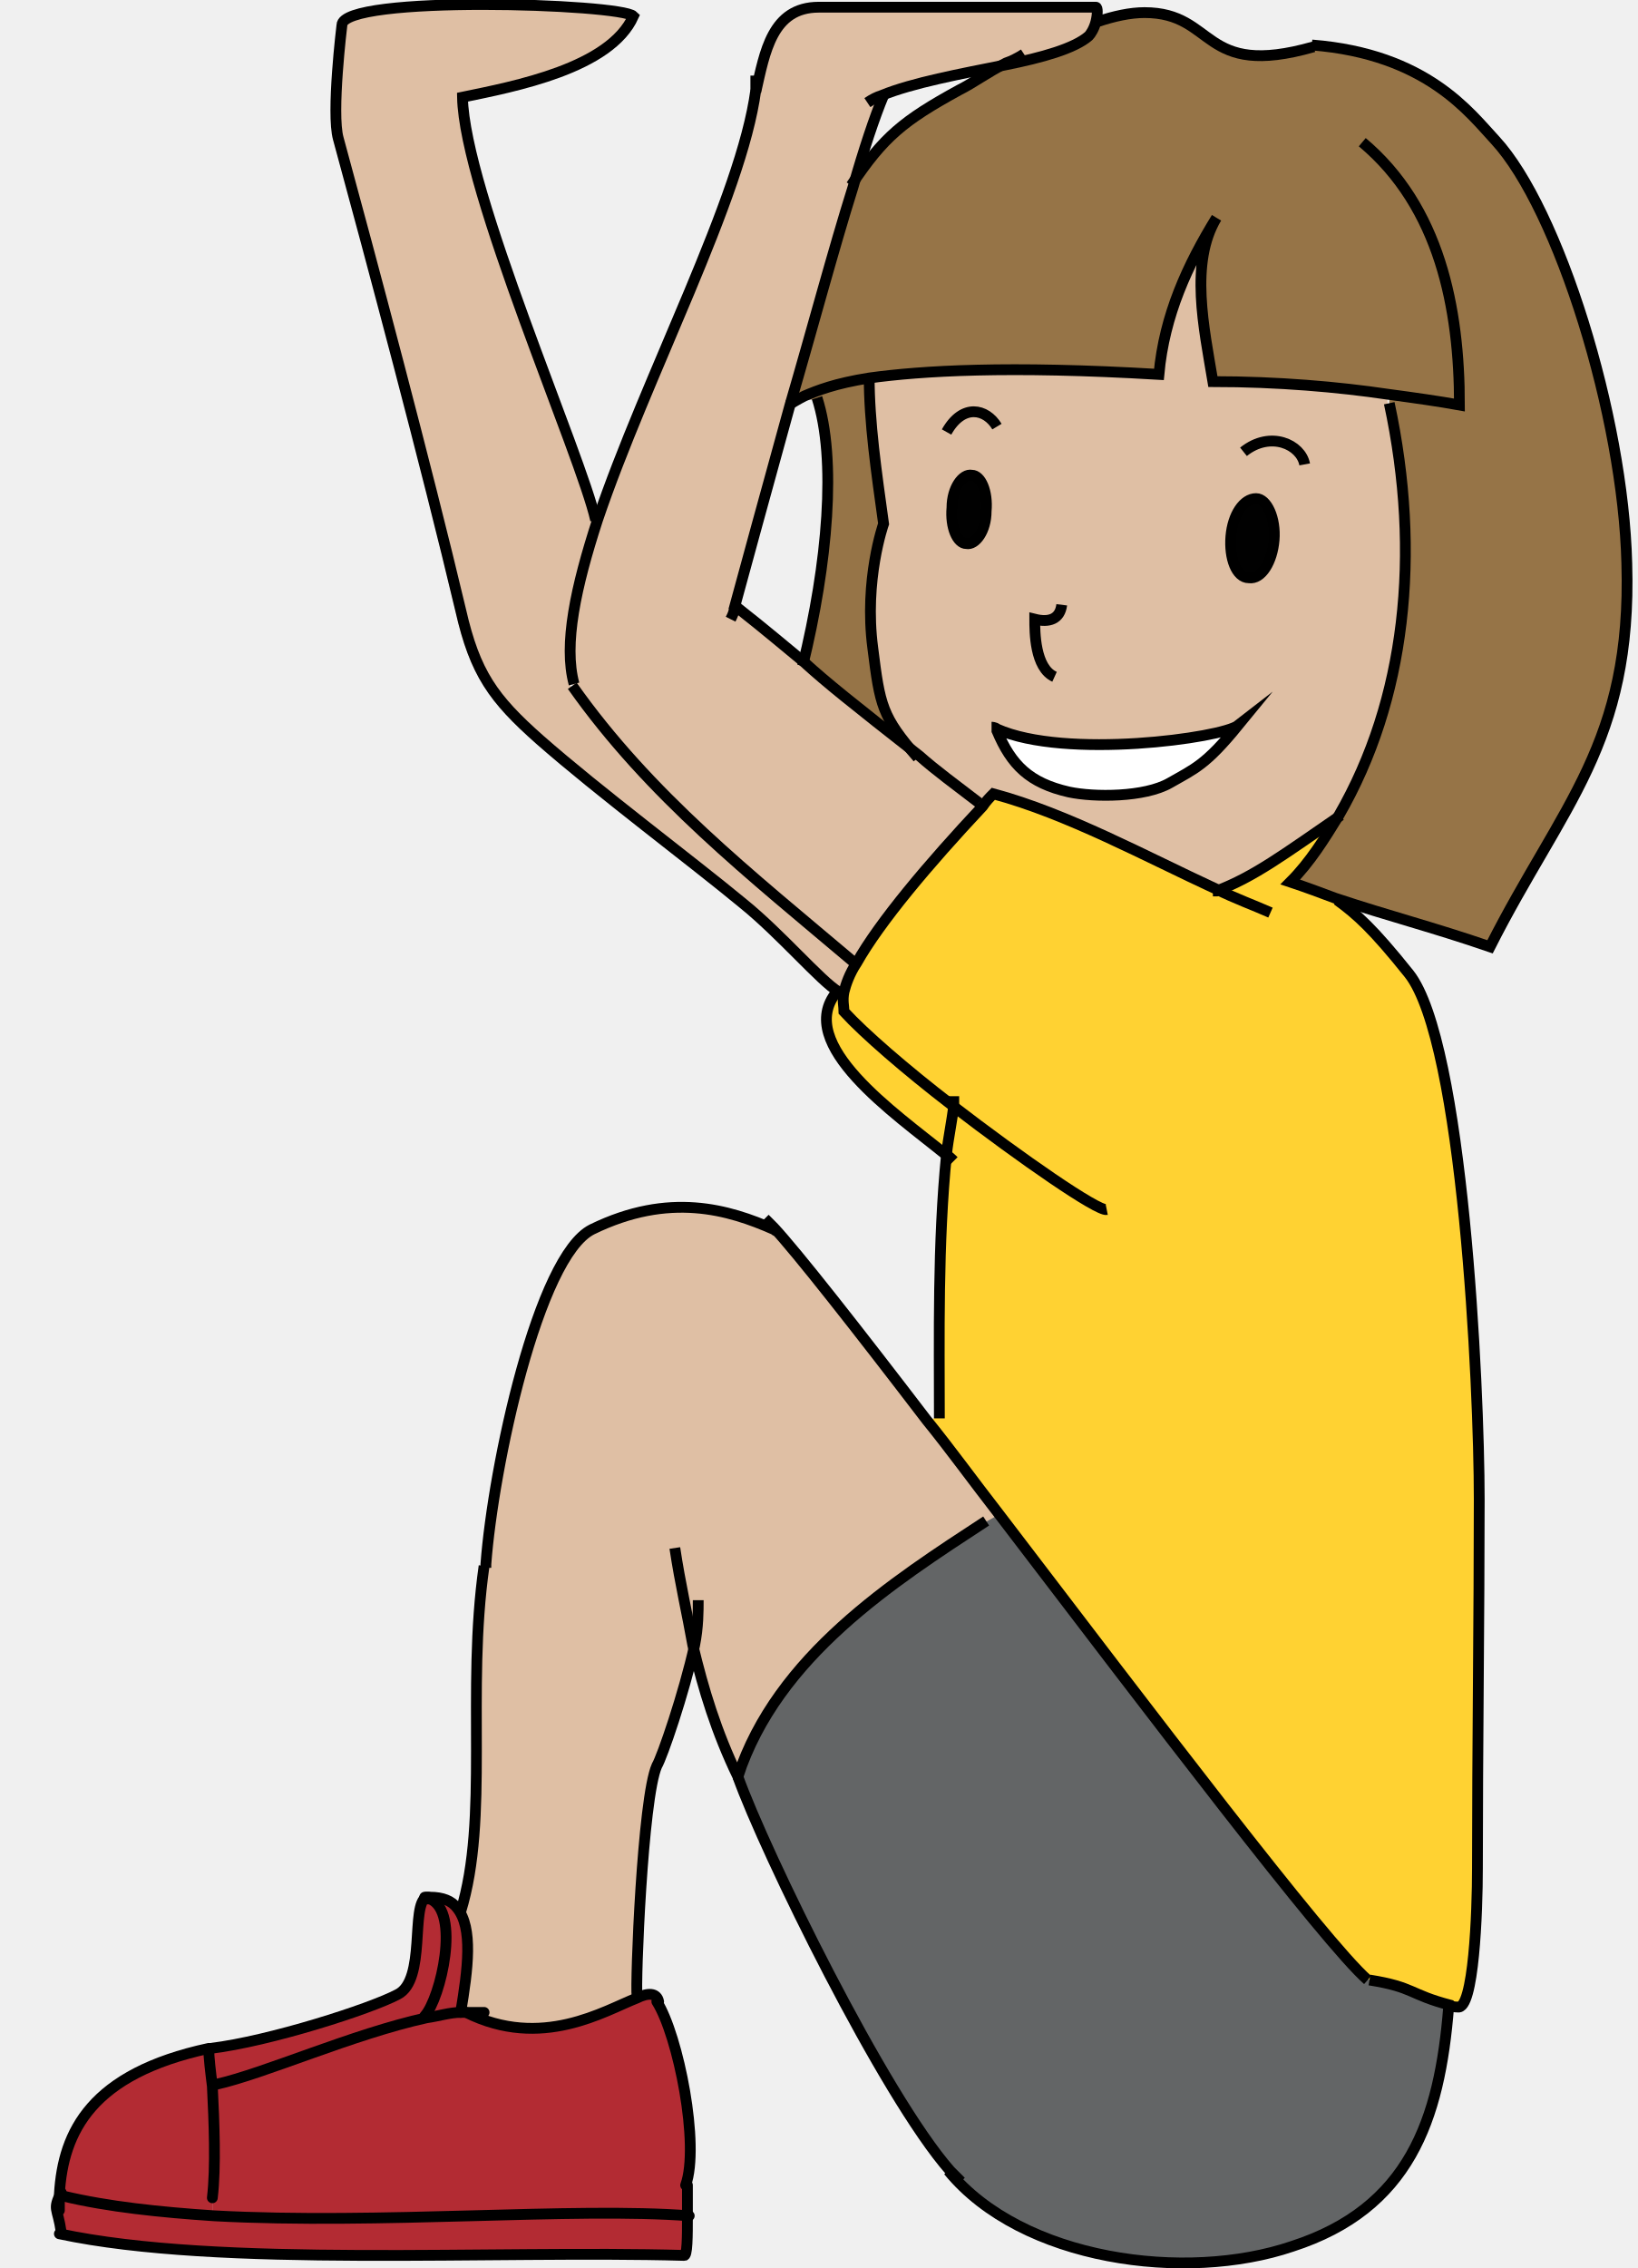
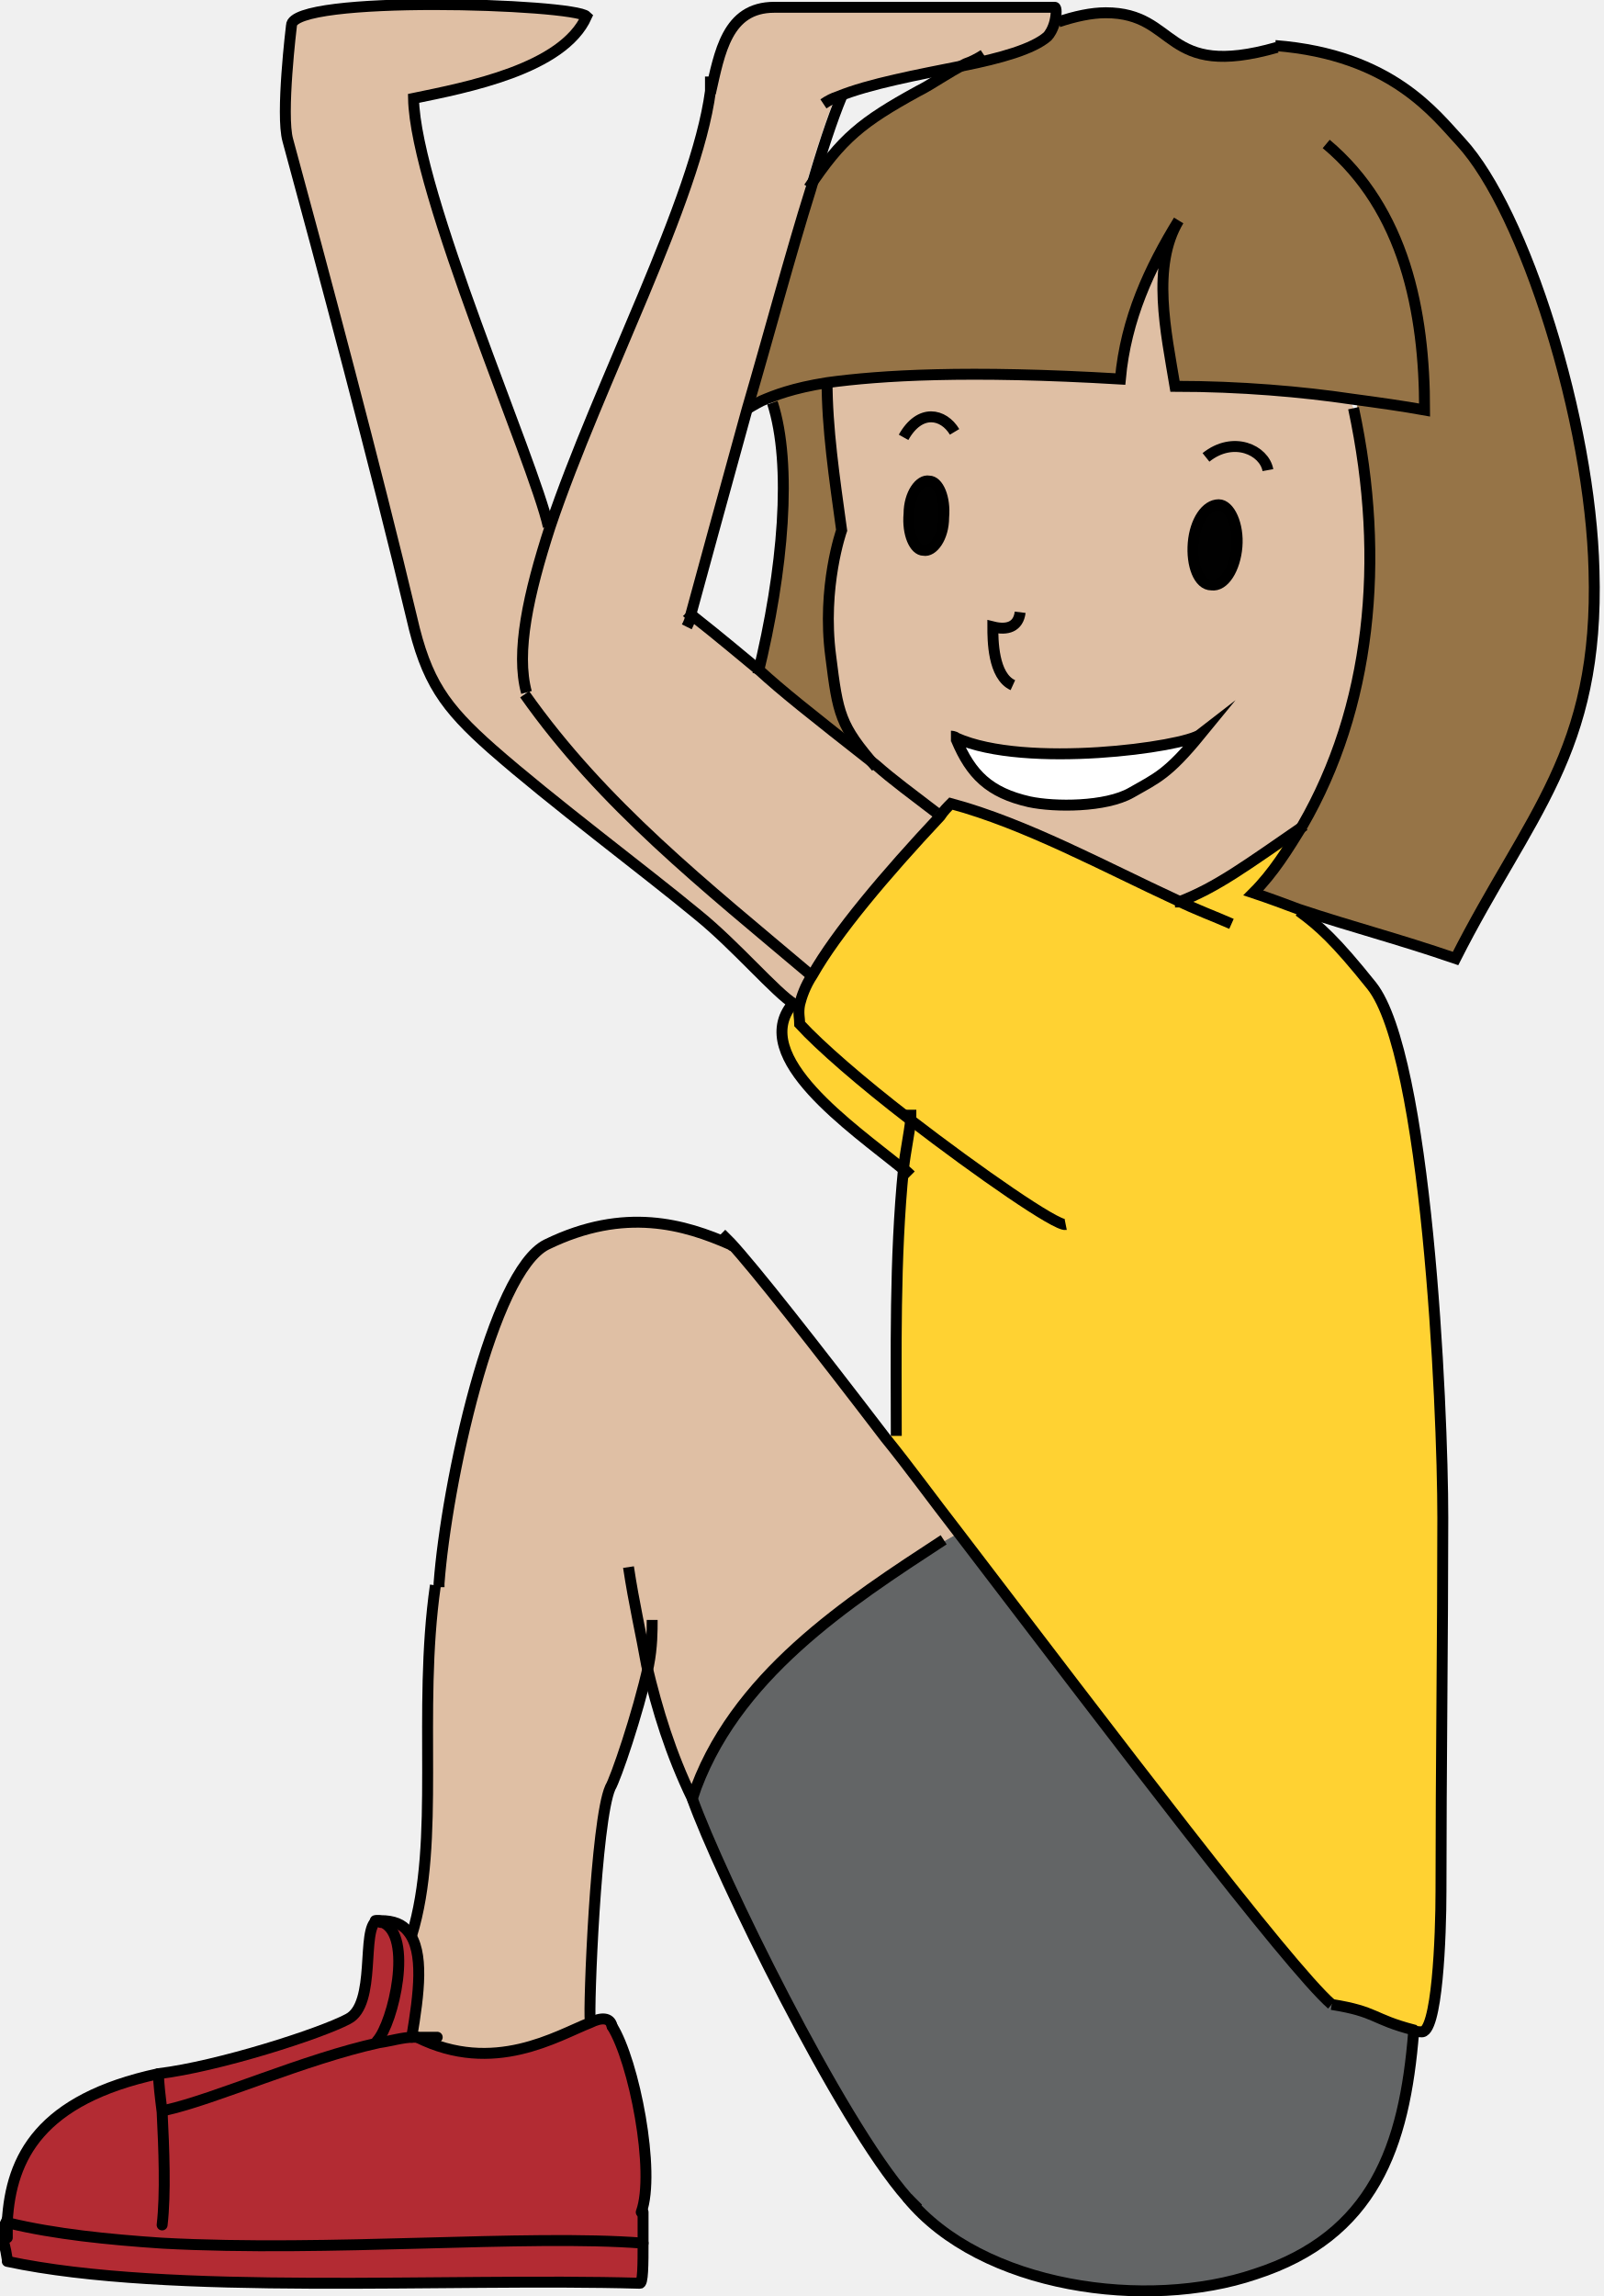
- <svg xmlns="http://www.w3.org/2000/svg" id="USA" width="91" height="126" viewBox="0 0 91 126">
+ <svg xmlns="http://www.w3.org/2000/svg" id="USA" width="88" height="126" viewBox="0 0 88 126">
  <defs>
    <style>.cls-1{fill:#b32b33;}.cls-1,.cls-2,.cls-3,.cls-4,.cls-5,.cls-6,.cls-7{stroke-width:0px;}.cls-2{fill:#dfbfa4;}.cls-3{fill:#010101;}.cls-8{stroke-linecap:round;stroke-linejoin:round;}.cls-8,.cls-9{fill:none;stroke:#000;stroke-width:.6px;}.cls-4{fill:#ffd232;}.cls-9{stroke-miterlimit:10;}.cls-5{fill:#636566;}.cls-6{fill:#967447;}.cls-7{fill:#fff;}</style>
  </defs>
-   <path class="cls-1" d="M38.2,123.1c0,1.1,0,2.3-.2,2.2-10.6-.3-25.8.7-34.7-1.2-.2-1.4-.5-1.2,0-2.2,0,0,0,0,0,.1h.1c2.5.6,5.3.9,8.4,1.1,9.2.5,20-.5,26.4,0Z" />
-   <path class="cls-6" d="M74.4,45.3c3.7-6.4,4.6-14.5,2.8-22.9v-.5c-2.7-.4-6-.7-9.7-.7-.6-3-1.3-6.6.2-9.1-1.6,2.6-2.9,5.4-3.2,8.7-8.4-.5-13.3-.3-16.1.2-1.9.3-2.9.7-3.6,1-.4.2-.6.4-.9.5,1.1-4.2,2.4-8.6,3.5-12.1,1.8-2.7,3-3.6,6-5.3.7-.4,1.6-.9,2.6-1.5,2-.4,3.8-.9,4.6-1.6.1-.1.3-.5.4-.8h.1c.9-.3,1.8-.5,2.6-.5,4,0,3.1,3.7,9.4,1.9,6.4.4,8.8,3.7,10.2,5.3,3.5,3.8,7.1,15.3,7.3,23.5.2,10-3.6,13.4-7.6,21.3-3.2-1.1-5.5-1.7-8.6-2.7-.8-.3-1.6-.5-2.5-.9,1-1.2,1.9-2.4,2.7-3.7Z" />
-   <path class="cls-5" d="M71.8,124.8c-5.9,2-15,.8-19.1-4.2h0c-3.7-4.2-10.3-17.7-11.8-22,2.2-6.7,8.6-10.8,13.8-14.2l.7-.4c8.4,11,18.1,23.8,20.5,25.9,2.5.5,2.2.8,4.5,1.4h0c-.5,6.4-2.2,11.2-8.7,13.4Z" />
-   <path class="cls-1" d="M3.3,121.9c.2-3.5,1.8-6.7,8.3-8.1,0,.5.1,1.3.2,2.1.1,2,.2,4.5,0,6.2v1.1c-3.1-.2-6-.5-8.4-1.1h-.1s0,0,0-.1Z" />
-   <path class="cls-4" d="M52.1,78.8c0-4.5-.2-9.7.4-14.7,0-.9.2-1.8.4-2.7-2.5-1.9-4.9-3.9-6-5.2-.2-.2-.2-.6,0-1.1.1-.5.4-1,.7-1.6,1.3-2.3,4-5.5,7-8.7.2-.2.4-.5.6-.7,4.1,1.1,8.5,3.5,12.4,5.3,2.1-.8,3.7-1.9,6.9-4.1h0c-.8,1.3-1.6,2.6-2.7,3.7.9.3,1.7.6,2.5.9h0c1.1.9,2,1.7,4,4.2,3,3.8,3.9,22.9,3.9,29.2s-.1,14-.1,20.5c0,2.4-.2,7.9-1.1,7.7-.1,0-.3,0-.4-.1-2.3-.6-2-1-4.5-1.4-2.4-2.1-12.1-14.9-20.5-25.9-1.4-1.8-2.7-3.6-4-5.2l.6-.2Z" />
-   <path class="cls-1" d="M23.9,105.4c1.7.7.6,5.5-.3,6.5v.2c-4,.9-9,3.1-11.7,3.7h0c0-.8-.1-1.5-.2-2.1,3.2-.4,8.9-2.2,10.4-3,1.5-.8.8-4.9,1.6-5.4,0,0,.2,0,.2,0Z" />
-   <path class="cls-2" d="M49.1,5.2c-.5,1.2-1.1,3-1.7,5.1-1.1,3.5-2.3,8-3.5,12.1-1.3,4.7-2.5,9.1-3.1,11.3,1.9,1.5,2.7,2.2,3.8,3.1,1.2,1,2.8,2.3,6.4,5.2,1,.7,2,1.6,3.3,2.6l.2.2c-3,3.2-5.7,6.4-7,8.7h0c-5.8-5-11.4-9.4-15.7-15.5-.6-2.2,0-5.5,1.3-9.1,2.7-7.9,7.9-17.9,8.8-23.9h0c.5-2.2.9-4.7,3.5-4.7,7.8,0,2.1,0,15.4,0,.1,0,.1.4,0,.8-.1.4-.3.7-.4.8-.8.7-2.6,1.2-4.6,1.6-2.5.5-5.2,1-6.9,1.7Z" />
-   <path class="cls-3" d="M69.5,32.1c-.7,0-1.1-1.1-1-2.3.1-1.2.7-2.1,1.4-2.1.6,0,1.1,1.1,1,2.3-.1,1.2-.7,2.2-1.4,2.1Z" />
-   <path class="cls-6" d="M48.3,21c0,2.6.4,5.3.8,8.2,0,0-1.1,3.1-.6,6.9.4,3.2.5,3.8,2.5,6.1h0c-3.7-2.9-5.2-4.1-6.4-5.1,1.4-5.7,1.9-11.5.8-14.9h-.7c.7-.3,1.7-.7,3.6-1Z" />
-   <path class="cls-2" d="M18.7,7.7c-.4-1.4.2-6.3.2-6.3,0-1.6,15.5-1.2,16.2-.5-1.2,2.9-6.6,3.9-9.5,4.5.1,5.2,6.6,19.9,7.4,23.5h0c-1.2,3.7-1.9,7-1.3,9.2,4.3,6.1,9.9,10.5,15.7,15.4h0c-.4.7-.6,1.2-.7,1.7h-.2c0,0-.1,0-.2-.1-1.1-.6-3.2-3.2-5.3-4.9-2.9-2.4-8-6.2-11.3-9.1-2.6-2.3-3.6-3.6-4.4-7.2-1.9-8-4.9-19.6-6.8-26.2Z" />
-   <path class="cls-4" d="M46.5,55c0,0,.1,0,.2,0h.2c-.1.5,0,.9,0,1.1,1.1,1.2,3.4,3.2,6,5.2-.1.9-.3,1.8-.4,2.7-2.7-2.2-8.4-6.1-6-9Z" />
-   <path class="cls-2" d="M25.6,106.1c1.5-5.2.3-12.1,1.3-19.2h0c.5-5.4,2.9-17.1,5.9-18.6,4.3-2.1,7.6-1.2,10.1,0,1.4,1.4,4.6,5.6,8.5,10.7,1.3,1.6,2.6,3.4,4,5.2l-.7.4c-5.2,3.3-11.6,7.4-13.8,14.2-1.2-2.5-1.9-4.8-2.5-7.3-.6,2.7-1.8,6.2-2.1,6.7-.8,1.8-1.2,12.1-1.1,12.8h0c-1.8.8-5.2,3.1-9.5.9h0c-.1,0-.2,0-.3,0,.4-2.4.7-4.7-.2-5.8h.3Z" />
-   <path class="cls-1" d="M23.7,112.1v-.2c.9-1,2-5.8.2-6.5.7,0,1.2.2,1.5.6.9,1.1.6,3.4.2,5.8-.6,0-1.2.2-1.9.3Z" />
-   <path class="cls-3" d="M54,26.4c.5,0,.9.9.8,2,0,1.1-.6,1.9-1.1,1.8-.5,0-.9-.9-.8-2,0-1.1.6-1.9,1.1-1.8Z" />
-   <path class="cls-2" d="M52.8,28.3c0,1.1.3,1.9.8,2,.5,0,1-.8,1.1-1.8,0-1.1-.3-2-.8-2-.5,0-1,.8-1.1,1.8ZM70.8,30c.1-1.2-.3-2.2-1-2.3-.7,0-1.3.9-1.4,2.1-.1,1.2.3,2.2,1,2.3.6,0,1.3-.9,1.4-2.1ZM65,43.5c1.4-.7,2-1,3.8-3.2-.8.7-9.5,2-13.4.2h0c.8,1.9,1.8,2.9,4,3.4,1.4.3,4.2.3,5.6-.5ZM49.1,29.1c-.4-2.9-.9-5.5-.8-8.2,2.9-.4,7.7-.7,16.1-.2.3-3.3,1.6-6.1,3.2-8.7-1.5,2.5-.7,6.1-.2,9.1,3.6,0,7,.3,9.7.7v.5c1.7,8.4.9,16.5-2.8,22.9h0c-3.1,2.2-4.7,3.3-6.9,4.1-3.9-1.8-8.3-4.2-12.4-5.3-.2.2-.4.4-.6.7l-.2-.2c-1.3-1-2.4-1.8-3.3-2.6h0c-2-2.3-2.1-2.9-2.5-6.1-.5-3.8.6-6.9.6-6.9Z" />
-   <path class="cls-7" d="M68.8,40.3c-1.8,2.2-2.4,2.4-3.8,3.2-1.4.8-4.2.8-5.6.5-2.2-.5-3.2-1.5-4-3.4h0c3.8,1.7,12.5.4,13.4-.3Z" />
-   <path class="cls-1" d="M25.6,111.8c.1,0,.2,0,.3,0h0c4.2,2.2,7.7,0,9.5-.8.6-.3,1.1-.3,1.2.2,1.2,1.9,2.4,8,1.6,10.2h0c0,0,0,.9,0,1.7-6.4-.5-17.2.5-26.4,0v-1.1c.2-1.7.1-4.2,0-6.2h0c2.7-.6,7.7-2.8,11.7-3.7.7-.1,1.3-.3,1.9-.3Z" />
-   <path class="cls-9" d="M38.8,88.9c0,.6,0,1.5-.2,2.5-.6,2.7-1.8,6.2-2.1,6.7-.8,1.8-1.2,12.1-1.1,12.8" />
-   <path class="cls-9" d="M26.9,87c-1,7,.3,14-1.3,19.2,0,0,0,0,0,0" />
-   <path class="cls-8" d="M36.5,111.2c1.2,1.9,2.4,8,1.6,10.2" />
-   <path class="cls-8" d="M25.9,111.8c4.2,2.1,7.7-.1,9.5-.8.6-.3,1.1-.3,1.2.2" />
-   <path class="cls-8" d="M38.3,123.1h0c-6.4-.5-17.2.5-26.4,0-3-.2-5.9-.5-8.4-1.1" />
-   <path class="cls-8" d="M26.9,111.8c-.3,0-.7,0-1,0-.1,0-.2,0-.3,0-.6,0-1.2.2-1.9.3-4.1.9-9,3.1-11.7,3.7" />
-   <path class="cls-8" d="M3.3,122.8c0-.3,0-.5,0-.8,0,0,0,0,0-.1.2-3.5,1.8-6.7,8.3-8.1,0,.5.1,1.3.2,2.1.1,2,.2,4.5,0,6.2" />
-   <path class="cls-8" d="M23.8,105.4s0,0-.1,0c-.9.4,0,4.6-1.6,5.4-1.5.8-7.1,2.6-10.4,3" />
-   <path class="cls-8" d="M23.6,112c.9-1,2-5.8.3-6.5,0,0,0,0-.1,0" />
-   <path class="cls-8" d="M3.3,124.1c8.9,1.9,24.1.9,34.7,1.2.2.1.2-1.1.2-2.2,0-.9,0-1.6,0-1.7" />
-   <path class="cls-8" d="M3.4,121.8s0,0,0,0c-.5,1-.2.8,0,2.2" />
-   <path class="cls-8" d="M25.6,111.8s0,0,0,0c.4-2.4.7-4.7-.2-5.8-.3-.4-.8-.6-1.5-.6,0,0-.1,0-.2,0,0,0,0,0-.1,0" />
-   <path class="cls-9" d="M43.8,22.5s0,0,0,0c.2-.1.5-.3.9-.5.7-.3,1.7-.7,3.6-1,2.9-.4,7.7-.7,16.1-.2.3-3.3,1.6-6.1,3.2-8.7-1.5,2.5-.7,6.1-.2,9.1,3.6,0,7,.3,9.7.7,1.5.2,2.9.4,4,.6,0-5.4-1.1-11-5.4-14.6" />
-   <path class="cls-9" d="M56.9,3c-.3.2-.7.4-1,.5-1,.5-1.8,1.1-2.6,1.5-3.1,1.7-4.2,2.6-6,5.3,0,0,0,0,0,0" />
-   <path class="cls-9" d="M73,2.6c-6.3,1.8-5.4-1.9-9.4-1.9-.8,0-1.7.2-2.6.5" />
-   <path class="cls-9" d="M44.6,37s0,0,0,0c1.4-5.7,1.9-11.5.8-14.9" />
-   <path class="cls-9" d="M77.2,22.4c1.8,8.4.9,16.5-2.8,22.9-.8,1.3-1.6,2.6-2.7,3.7.9.3,1.7.6,2.5.9,3,1,5.4,1.6,8.6,2.7,4-7.9,7.9-11.3,7.6-21.3-.2-8.2-3.8-19.7-7.3-23.5-1.4-1.5-3.8-4.8-10.2-5.3" />
-   <path class="cls-9" d="M67.4,49.5h.2c2.1-.8,3.7-2,6.9-4.2" />
-   <path class="cls-9" d="M48.3,20.9h0c0,2.6.4,5.3.8,8.2,0,0-1.1,3.1-.6,6.9.4,3.2.5,3.8,2.5,6.1" />
-   <path class="cls-9" d="M52.6,24c.9-1.6,2.2-1.3,2.8-.3" />
-   <path class="cls-9" d="M69.1,25.1c1.5-1.2,3.2-.4,3.4.7" />
-   <path class="cls-9" d="M54.8,28.4c0,1.1-.6,1.9-1.1,1.8-.5,0-.9-.9-.8-2,0-1.1.6-1.9,1.1-1.8.5,0,.9.9.8,2Z" />
-   <path class="cls-9" d="M70.8,30c-.1,1.2-.7,2.2-1.4,2.1-.7,0-1.1-1.1-1-2.3.1-1.2.7-2.1,1.4-2.1.6,0,1.1,1.1,1,2.3Z" />
-   <path class="cls-9" d="M59,33.6c-.1.8-.7,1-1.5.8,0,.7,0,2.7,1.1,3.2" />
-   <path class="cls-9" d="M55.1,40.4c0,0,.2,0,.3.1,3.8,1.7,12.5.5,13.4-.2-1.8,2.2-2.4,2.4-3.8,3.2-1.4.8-4.2.8-5.6.5-2.2-.5-3.2-1.5-4-3.4" />
-   <path class="cls-9" d="M74.3,50c1.1.8,2,1.6,4,4.1,3,3.8,3.9,22.9,3.9,29.2s-.1,14-.1,20.5c0,2.4-.2,7.9-1.1,7.7-.1,0-.3,0-.4-.1-2.3-.6-2-1-4.5-1.4" />
-   <path class="cls-9" d="M76,110c-2.4-2.1-12.1-14.9-20.5-25.9-1.4-1.8-2.7-3.6-4-5.2-3.9-5.1-7.2-9.3-8.5-10.7-.2-.2-.4-.4-.5-.5" />
-   <path class="cls-9" d="M43.3,68.4c-.1,0-.2,0-.3-.1-2.5-1.1-5.8-2.1-10.1,0-3,1.5-5.5,13.2-5.9,18.6,0,0,0,.2,0,.2" />
-   <path class="cls-9" d="M80.5,111.5c-.5,6.3-2.2,11.2-8.7,13.3-5.9,2-15,.8-19.1-4.2" />
-   <path class="cls-9" d="M37.5,86c.3,2,.7,3.7,1,5.4.6,2.5,1.3,4.8,2.5,7.3,2.2-6.7,8.6-10.8,13.8-14.2" />
-   <path class="cls-9" d="M53.4,121.2c-.2-.2-.4-.4-.6-.6-3.7-4.2-10.3-17.7-11.8-21.9" />
-   <path class="cls-9" d="M70.6,50.7c-.9-.4-2-.8-3-1.3-3.9-1.8-8.3-4.2-12.4-5.3-.2.2-.4.4-.6.7-3,3.2-5.7,6.4-7,8.7-.4.6-.6,1.2-.7,1.6-.1.5,0,.8,0,1.1,1.1,1.2,3.4,3.2,6,5.2,3.9,3,8.1,5.9,8.6,5.8" />
-   <path class="cls-9" d="M49.1,5.1c0,0,0,.1,0,.2-.5,1.2-1.1,3-1.7,5.1-1.1,3.5-2.3,8-3.5,12.1-1.3,4.7-2.5,9.1-3.1,11.3,0,.2-.1.4-.2.6" />
-   <path class="cls-9" d="M42,4.2c0,.3,0,.5,0,.8-.8,6-6.1,15.9-8.8,23.9-1.2,3.7-1.9,6.9-1.3,9.1" />
-   <path class="cls-9" d="M54.4,44.6c-1.3-1-2.4-1.8-3.3-2.6-3.7-2.9-5.2-4.1-6.4-5.2-1.1-.9-1.9-1.6-3.8-3.1,0,0-.1,0-.2-.1" />
-   <path class="cls-9" d="M47.5,53.5c-5.8-4.9-11.4-9.3-15.7-15.4" />
-   <path class="cls-9" d="M42,5.1c.5-2.2.9-4.7,3.5-4.7,7.8,0,2.1,0,15.4,0,.1,0,.1.4,0,.8-.1.4-.3.7-.4.8-.8.7-2.6,1.2-4.6,1.6-2.5.5-5.2,1-6.9,1.7-.3.1-.5.2-.8.4" />
-   <path class="cls-9" d="M33.1,28.9c-.8-3.6-7.3-18.3-7.4-23.5,2.9-.6,8.2-1.6,9.5-4.5-.7-.7-16.2-1.2-16.2.5,0,0-.6,4.9-.2,6.3,1.8,6.6,4.9,18.2,6.8,26.2.8,3.5,1.8,4.9,4.4,7.2,3.3,2.9,8.4,6.7,11.3,9.1,2.1,1.7,4.3,4.3,5.3,4.9,0,0,.1,0,.2,0" />
-   <path class="cls-9" d="M53,60.9c0,.2,0,.3,0,.5-.1.9-.3,1.8-.4,2.7-.5,5-.4,10.2-.4,14.7" />
-   <path class="cls-9" d="M53,64.5c-.1-.1-.3-.3-.5-.4-2.7-2.2-8.4-6.1-6-9,0,0,.1-.1.2-.2" />
+   <path class="cls-6" d="M74.3,21.9c-2.8-.4-6.1-.7-9.7-.7-.6-3-1.3-6.6.2-9.1-1.6,2.6-2.9,5.4-3.2,8.7-8.4-.5-13.3-.3-16.1.2-1.9.3-2.9.7-3.6,1-.4.2-.6.4-.9.5,1.1-4.2,2.4-8.6,3.5-12.1,1.8-2.7,3-3.6,6-5.3.7-.4,1.6-.9,2.6-1.5,2-.4,3.8-.9,4.6-1.6.1-.1.3-.5.4-.8h.1c.9-.3,1.8-.5,2.6-.5,4,0,3.1,3.7,9.4,1.9,6.4.4,8.8,3.7,10.2,5.3,3.5,3.8,7.1,15.3,7.3,23.5.2,10-3.6,13.4-7.6,21.3-3.2-1.1-5.5-1.7-8.6-2.7-.8-.3-1.6-.5-2.5-.9,1-1.2,1.9-2.4,2.7-3.7,3.7-6.4,4.6-14.5,2.8-22.9v-.5Z" />
+   <path class="cls-4" d="M49.9,61.4c-2.5-1.9-4.9-3.9-6-5.2-.2-.2-.2-.6,0-1.1.1-.5.4-1,.7-1.6,1.3-2.3,4-5.5,7-8.7.2-.2.4-.5.6-.7,4.1,1.1,8.5,3.5,12.4,5.3,2.1-.8,3.7-1.9,6.9-4.1h0c-.8,1.3-1.6,2.6-2.7,3.7.9.3,1.7.6,2.5.9h0c1.1.9,2,1.7,4,4.2,3,3.8,3.9,22.9,3.9,29.2s-.1,14-.1,20.5c0,2.4-.2,7.9-1.1,7.7-.1,0-.3,0-.4-.1-2.3-.6-2-1-4.5-1.4-2.4-2.1-12.1-14.9-20.5-25.9-1.4-1.8-2.7-3.6-4-5.2l.6-.2c0-4.5-.2-9.7.4-14.7,0-.9.2-1.8.4-2.7Z" />
+   <path class="cls-5" d="M49.9,120.6c-3.7-4.2-10.3-17.7-11.8-21.9,2.2-6.7,8.6-10.8,13.8-14.2l.7-.4c8.4,11,18.1,23.8,20.5,25.9,2.5.5,2.2.8,4.5,1.4h0c-.5,6.4-2.2,11.2-8.7,13.4-5.9,2-15,.8-19.1-4.2h0Z" />
+   <path class="cls-2" d="M52.5,40.6h0c.8,1.9,1.8,2.9,4,3.4,1.4.3,4.2.3,5.6-.5,1.4-.7,2-1,3.8-3.2-.8.7-9.5,2-13.4.2ZM74.3,22.4c1.8,8.4.9,16.5-2.8,22.9h0c-3.1,2.2-4.7,3.3-6.9,4.1-3.9-1.8-8.3-4.2-12.4-5.3-.2.2-.4.4-.6.7l-.2-.2c-1.3-1-2.4-1.8-3.3-2.6h0c-2-2.3-2.1-2.9-2.5-6.1-.5-3.8.6-6.9.6-6.9-.4-2.9-.9-5.5-.8-8.2,2.9-.4,7.7-.7,16.1-.2.3-3.3,1.6-6.1,3.2-8.7-1.5,2.5-.7,6.1-.2,9.1,3.6,0,7,.3,9.7.7v.5ZM67.9,30c.1-1.2-.3-2.2-1-2.3-.7,0-1.3.9-1.4,2.1-.1,1.2.3,2.2,1,2.3.6,0,1.3-.9,1.4-2.1ZM51.8,28.4c0-1.1-.3-2-.8-2-.5,0-1,.8-1.1,1.8,0,1.1.3,1.9.8,2,.5,0,1-.8,1.1-1.8Z" />
+   <path class="cls-3" d="M66.9,27.7c.6,0,1.1,1.1,1,2.3-.1,1.2-.7,2.2-1.4,2.1-.7,0-1.1-1.1-1-2.3.1-1.2.7-2.1,1.4-2.1Z" />
+   <path class="cls-7" d="M65.8,40.3c-1.8,2.2-2.4,2.4-3.8,3.2-1.4.8-4.2.8-5.6.5-2.2-.5-3.2-1.5-4-3.4h0c3.8,1.7,12.5.4,13.4-.3Z" />
+   <path class="cls-2" d="M44.4,10.3c-1.1,3.5-2.3,8-3.5,12.1-1.3,4.7-2.5,9.1-3.1,11.3,1.9,1.5,2.7,2.2,3.8,3.1,1.2,1,2.8,2.3,6.4,5.2,1,.7,2,1.6,3.3,2.6l.2.2c-3,3.2-5.7,6.4-7,8.7h0c-5.8-5-11.4-9.4-15.7-15.5-.6-2.2,0-5.5,1.3-9.1,2.7-7.9,7.9-17.9,8.8-23.9h0c.5-2.2.9-4.7,3.5-4.7,7.8,0,2.1,0,15.4,0,.1,0,.1.4,0,.8-.1.4-.3.7-.4.8-.8.7-2.6,1.2-4.6,1.6-2.5.5-5.2,1-6.9,1.7-.5,1.2-1.1,3-1.7,5.1Z" />
+   <path class="cls-2" d="M35.6,91.4c-.6,2.7-1.8,6.2-2.1,6.7-.8,1.8-1.2,12.1-1.1,12.8h0c-1.8.8-5.2,3.1-9.5.9h0c-.1,0-.2,0-.3,0,.4-2.4.7-4.7-.2-5.8h.3c1.5-5.1.3-12.1,1.3-19.1h0c.5-5.4,2.9-17.1,5.9-18.6,4.3-2.1,7.6-1.2,10.1,0,1.4,1.4,4.6,5.6,8.5,10.7,1.3,1.6,2.6,3.4,4,5.2l-.7.4c-5.2,3.3-11.6,7.4-13.8,14.2-1.2-2.5-1.9-4.8-2.5-7.3Z" />
+   <path class="cls-3" d="M51,26.4c.5,0,.9.9.8,2,0,1.1-.6,1.9-1.1,1.8-.5,0-.9-.9-.8-2,0-1.1.6-1.9,1.1-1.8Z" />
+   <path class="cls-4" d="M49.9,61.4c-.1.9-.3,1.8-.4,2.7-2.7-2.2-8.4-6.1-6-9,0,0,.1,0,.2,0h.2c-.1.5,0,.9,0,1.1,1.1,1.2,3.4,3.2,6,5.2Z" />
+   <path class="cls-6" d="M48.1,42.1h0c-3.7-2.9-5.2-4.1-6.4-5.1,1.4-5.7,1.9-11.5.8-14.9h-.7c.7-.3,1.7-.7,3.6-1,0,2.6.4,5.3.8,8.2,0,0-1.1,3.1-.6,6.9.4,3.2.5,3.8,2.5,6.1Z" />
+   <path class="cls-2" d="M43.5,55c-1.1-.6-3.2-3.2-5.3-4.9-2.9-2.4-8-6.2-11.3-9.1-2.6-2.3-3.6-3.6-4.4-7.2-1.9-8-4.9-19.6-6.8-26.2-.4-1.4.2-6.3.2-6.3,0-1.6,15.5-1.2,16.2-.5-1.2,2.9-6.6,3.9-9.5,4.5.1,5.2,6.6,19.9,7.4,23.5h0c-1.2,3.7-1.9,7-1.3,9.2,4.3,6.1,9.9,10.5,15.7,15.4h0c-.4.7-.6,1.2-.7,1.7h-.2c0,0-.1,0-.2-.1Z" />
+   <path class="cls-1" d="M.4,122h.1c2.5.6,5.3.9,8.4,1.1,9.2.5,20-.5,26.4,0,0,1.1,0,2.3-.2,2.2-10.6-.3-25.8.7-34.7-1.2-.2-1.4-.5-1.2,0-2.2,0,0,0,0,0,.1Z" />
+   <path class="cls-1" d="M22.6,111.8c.1,0,.2,0,.3,0h0c4.2,2.2,7.7,0,9.5-.8.6-.3,1.1-.3,1.2.2,1.2,1.9,2.4,8,1.6,10.2h0c0,0,0,.9,0,1.7-6.4-.5-17.2.5-26.4,0v-1.1c.2-1.7.1-4.2,0-6.2h0c2.7-.6,7.7-2.8,11.7-3.7.7-.1,1.3-.3,1.9-.3Z" />
+   <path class="cls-1" d="M22.4,106c.9,1.1.6,3.4.2,5.8-.6,0-1.2.2-1.9.3v-.2c.9-1,2-5.8.2-6.5.7,0,1.2.2,1.5.6Z" />
+   <path class="cls-1" d="M20.9,105.4c1.7.7.6,5.5-.3,6.5v.2c-4,.9-9,3.1-11.7,3.7h0c0-.8-.1-1.5-.2-2.1,3.2-.4,8.9-2.2,10.4-3,1.5-.8.8-4.9,1.6-5.4,0,0,.2,0,.2,0Z" />
+   <path class="cls-1" d="M.4,121.9c.2-3.5,1.8-6.7,8.3-8.1,0,.5.1,1.3.2,2.1.1,2,.2,4.5,0,6.2v1.1c-3.1-.2-6-.5-8.4-1.1h-.1s0,0,0-.1Z" />
+   <path class="cls-9" d="M35.8,88.9c0,.6,0,1.5-.2,2.5-.6,2.7-1.8,6.2-2.1,6.7-.8,1.8-1.2,12.1-1.1,12.8" />
+   <path class="cls-9" d="M23.9,87c-1,7,.3,14-1.3,19.2,0,0,0,0,0,0" />
+   <path class="cls-8" d="M33.6,111.2c1.2,1.9,2.4,8,1.6,10.2" />
+   <path class="cls-8" d="M22.9,111.8c4.2,2.1,7.7-.1,9.5-.8.6-.3,1.1-.3,1.2.2" />
+   <path class="cls-8" d="M35.3,123.1h0c-6.4-.5-17.2.5-26.4,0-3-.2-5.9-.5-8.4-1.1" />
+   <path class="cls-8" d="M24,111.8c-.3,0-.7,0-1,0-.1,0-.2,0-.3,0-.6,0-1.2.2-1.9.3-4.1.9-9,3.1-11.7,3.7" />
+   <path class="cls-8" d="M.4,122.8c0-.3,0-.5,0-.8,0,0,0,0,0-.1.2-3.5,1.8-6.7,8.3-8.1,0,.5.1,1.3.2,2.1.1,2,.2,4.5,0,6.2" />
+   <path class="cls-8" d="M20.8,105.4s0,0-.1,0c-.9.4,0,4.6-1.6,5.4-1.5.8-7.1,2.6-10.4,3" />
+   <path class="cls-8" d="M20.7,112c.9-1,2-5.8.3-6.5,0,0,0,0-.1,0" />
+   <path class="cls-8" d="M.4,124.1c8.9,1.9,24.1.9,34.7,1.2.2.1.2-1.1.2-2.2,0-.9,0-1.6,0-1.7" />
+   <path class="cls-8" d="M.4,121.8s0,0,0,0c-.5,1-.2.8,0,2.2" />
+   <path class="cls-8" d="M22.6,111.8s0,0,0,0c.4-2.4.7-4.7-.2-5.8-.3-.4-.8-.6-1.5-.6,0,0-.1,0-.2,0,0,0,0,0-.1,0" />
+   <path class="cls-9" d="M40.9,22.5s0,0,0,0c.2-.1.5-.3.9-.5.7-.3,1.7-.7,3.6-1,2.9-.4,7.7-.7,16.1-.2.3-3.3,1.6-6.1,3.2-8.7-1.5,2.5-.7,6.1-.2,9.1,3.6,0,7,.3,9.7.7,1.5.2,2.9.4,4,.6,0-5.4-1.1-11-5.4-14.6" />
+   <path class="cls-9" d="M54,3c-.3.2-.7.4-1,.5-1,.5-1.8,1.1-2.6,1.5-3.1,1.7-4.2,2.6-6,5.3,0,0,0,0,0,0" />
+   <path class="cls-9" d="M70.1,2.6c-6.3,1.8-5.4-1.9-9.4-1.9-.8,0-1.7.2-2.6.5" />
+   <path class="cls-9" d="M41.6,37s0,0,0,0c1.4-5.7,1.9-11.5.8-14.9" />
+   <path class="cls-9" d="M74.3,22.4c1.8,8.4.9,16.5-2.8,22.9-.8,1.3-1.6,2.6-2.7,3.7.9.3,1.7.6,2.5.9,3,1,5.4,1.6,8.6,2.7,4-7.9,7.9-11.3,7.6-21.3-.2-8.2-3.8-19.7-7.3-23.5-1.4-1.5-3.8-4.8-10.2-5.3" />
+   <path class="cls-9" d="M64.5,49.5h.2c2.1-.8,3.7-2,6.9-4.2" />
+   <path class="cls-9" d="M45.4,20.9h0c0,2.6.4,5.3.8,8.2,0,0-1.1,3.1-.6,6.9.4,3.2.5,3.8,2.5,6.1" />
+   <path class="cls-9" d="M49.6,24c.9-1.6,2.2-1.3,2.8-.3" />
+   <path class="cls-9" d="M66.2,25.1c1.5-1.2,3.2-.4,3.4.7" />
+   <path class="cls-9" d="M51.8,28.4c0,1.1-.6,1.9-1.1,1.8-.5,0-.9-.9-.8-2,0-1.1.6-1.9,1.1-1.8.5,0,.9.9.8,2Z" />
+   <path class="cls-9" d="M67.9,30c-.1,1.2-.7,2.2-1.4,2.1-.7,0-1.1-1.1-1-2.3.1-1.2.7-2.1,1.4-2.1.6,0,1.1,1.1,1,2.3Z" />
+   <path class="cls-9" d="M56,33.6c-.1.8-.7,1-1.5.8,0,.7,0,2.7,1.1,3.2" />
+   <path class="cls-9" d="M52.2,40.4c0,0,.2,0,.3.1,3.8,1.7,12.5.5,13.4-.2-1.8,2.2-2.4,2.4-3.8,3.2-1.4.8-4.2.8-5.6.5-2.2-.5-3.2-1.5-4-3.4" />
+   <path class="cls-9" d="M71.3,50c1.1.8,2,1.6,4,4.1,3,3.8,3.9,22.9,3.9,29.2s-.1,14-.1,20.5c0,2.4-.2,7.9-1.1,7.7-.1,0-.3,0-.4-.1-2.3-.6-2-1-4.5-1.4" />
+   <path class="cls-9" d="M73.1,110c-2.4-2.1-12.1-14.9-20.5-25.9-1.4-1.8-2.7-3.6-4-5.2-3.9-5.1-7.2-9.3-8.5-10.7-.2-.2-.4-.4-.5-.5" />
+   <path class="cls-9" d="M40.4,68.4c-.1,0-.2,0-.3-.1-2.5-1.1-5.8-2.1-10.1,0-3,1.5-5.5,13.2-5.9,18.6,0,0,0,.2,0,.2" />
+   <path class="cls-9" d="M77.6,111.5c-.5,6.3-2.2,11.2-8.7,13.3-5.9,2-15,.8-19.1-4.2" />
+   <path class="cls-9" d="M34.5,86c.3,2,.7,3.7,1,5.4.6,2.5,1.3,4.8,2.5,7.3,2.2-6.7,8.6-10.8,13.8-14.2" />
+   <path class="cls-9" d="M50.4,121.2c-.2-.2-.4-.4-.6-.6-3.7-4.2-10.3-17.7-11.8-21.9" />
+   <path class="cls-9" d="M67.6,50.7c-.9-.4-2-.8-3-1.3-3.9-1.8-8.3-4.2-12.4-5.3-.2.2-.4.4-.6.7-3,3.2-5.7,6.4-7,8.7-.4.6-.6,1.2-.7,1.6-.1.5,0,.8,0,1.1,1.1,1.2,3.4,3.2,6,5.2,3.9,3,8.1,5.9,8.6,5.8" />
+   <path class="cls-9" d="M46.2,5.1c0,0,0,.1,0,.2-.5,1.2-1.1,3-1.7,5.1-1.1,3.5-2.3,8-3.5,12.1-1.3,4.7-2.5,9.1-3.1,11.3,0,.2-.1.4-.2.6" />
+   <path class="cls-9" d="M39,4.2c0,.3,0,.5,0,.8-.8,6-6.1,15.9-8.8,23.9-1.2,3.7-1.9,6.9-1.3,9.1" />
+   <path class="cls-9" d="M51.4,44.6c-1.3-1-2.4-1.8-3.3-2.6-3.7-2.9-5.2-4.1-6.4-5.2-1.1-.9-1.9-1.6-3.8-3.1,0,0-.1,0-.2-.1" />
+   <path class="cls-9" d="M44.5,53.5c-5.8-4.9-11.4-9.3-15.7-15.4" />
+   <path class="cls-9" d="M39,5.1c.5-2.2.9-4.7,3.5-4.7,7.8,0,2.1,0,15.4,0,.1,0,.1.4,0,.8-.1.4-.3.7-.4.8-.8.7-2.6,1.2-4.6,1.6-2.5.5-5.2,1-6.9,1.7-.3.1-.5.2-.8.4" />
+   <path class="cls-9" d="M30.1,28.9c-.8-3.6-7.3-18.3-7.4-23.5,2.9-.6,8.2-1.6,9.5-4.5-.7-.7-16.2-1.2-16.2.5,0,0-.6,4.9-.2,6.3,1.8,6.6,4.9,18.2,6.8,26.2.8,3.5,1.8,4.9,4.4,7.2,3.3,2.9,8.4,6.7,11.3,9.1,2.1,1.7,4.3,4.3,5.3,4.9,0,0,.1,0,.2,0" />
+   <path class="cls-9" d="M50,60.9c0,.2,0,.3,0,.5-.1.9-.3,1.8-.4,2.7-.5,5-.4,10.2-.4,14.7" />
+   <path class="cls-9" d="M50,64.5c-.1-.1-.3-.3-.5-.4-2.7-2.2-8.4-6.1-6-9,0,0,.1-.1.2-.2" />
</svg>
